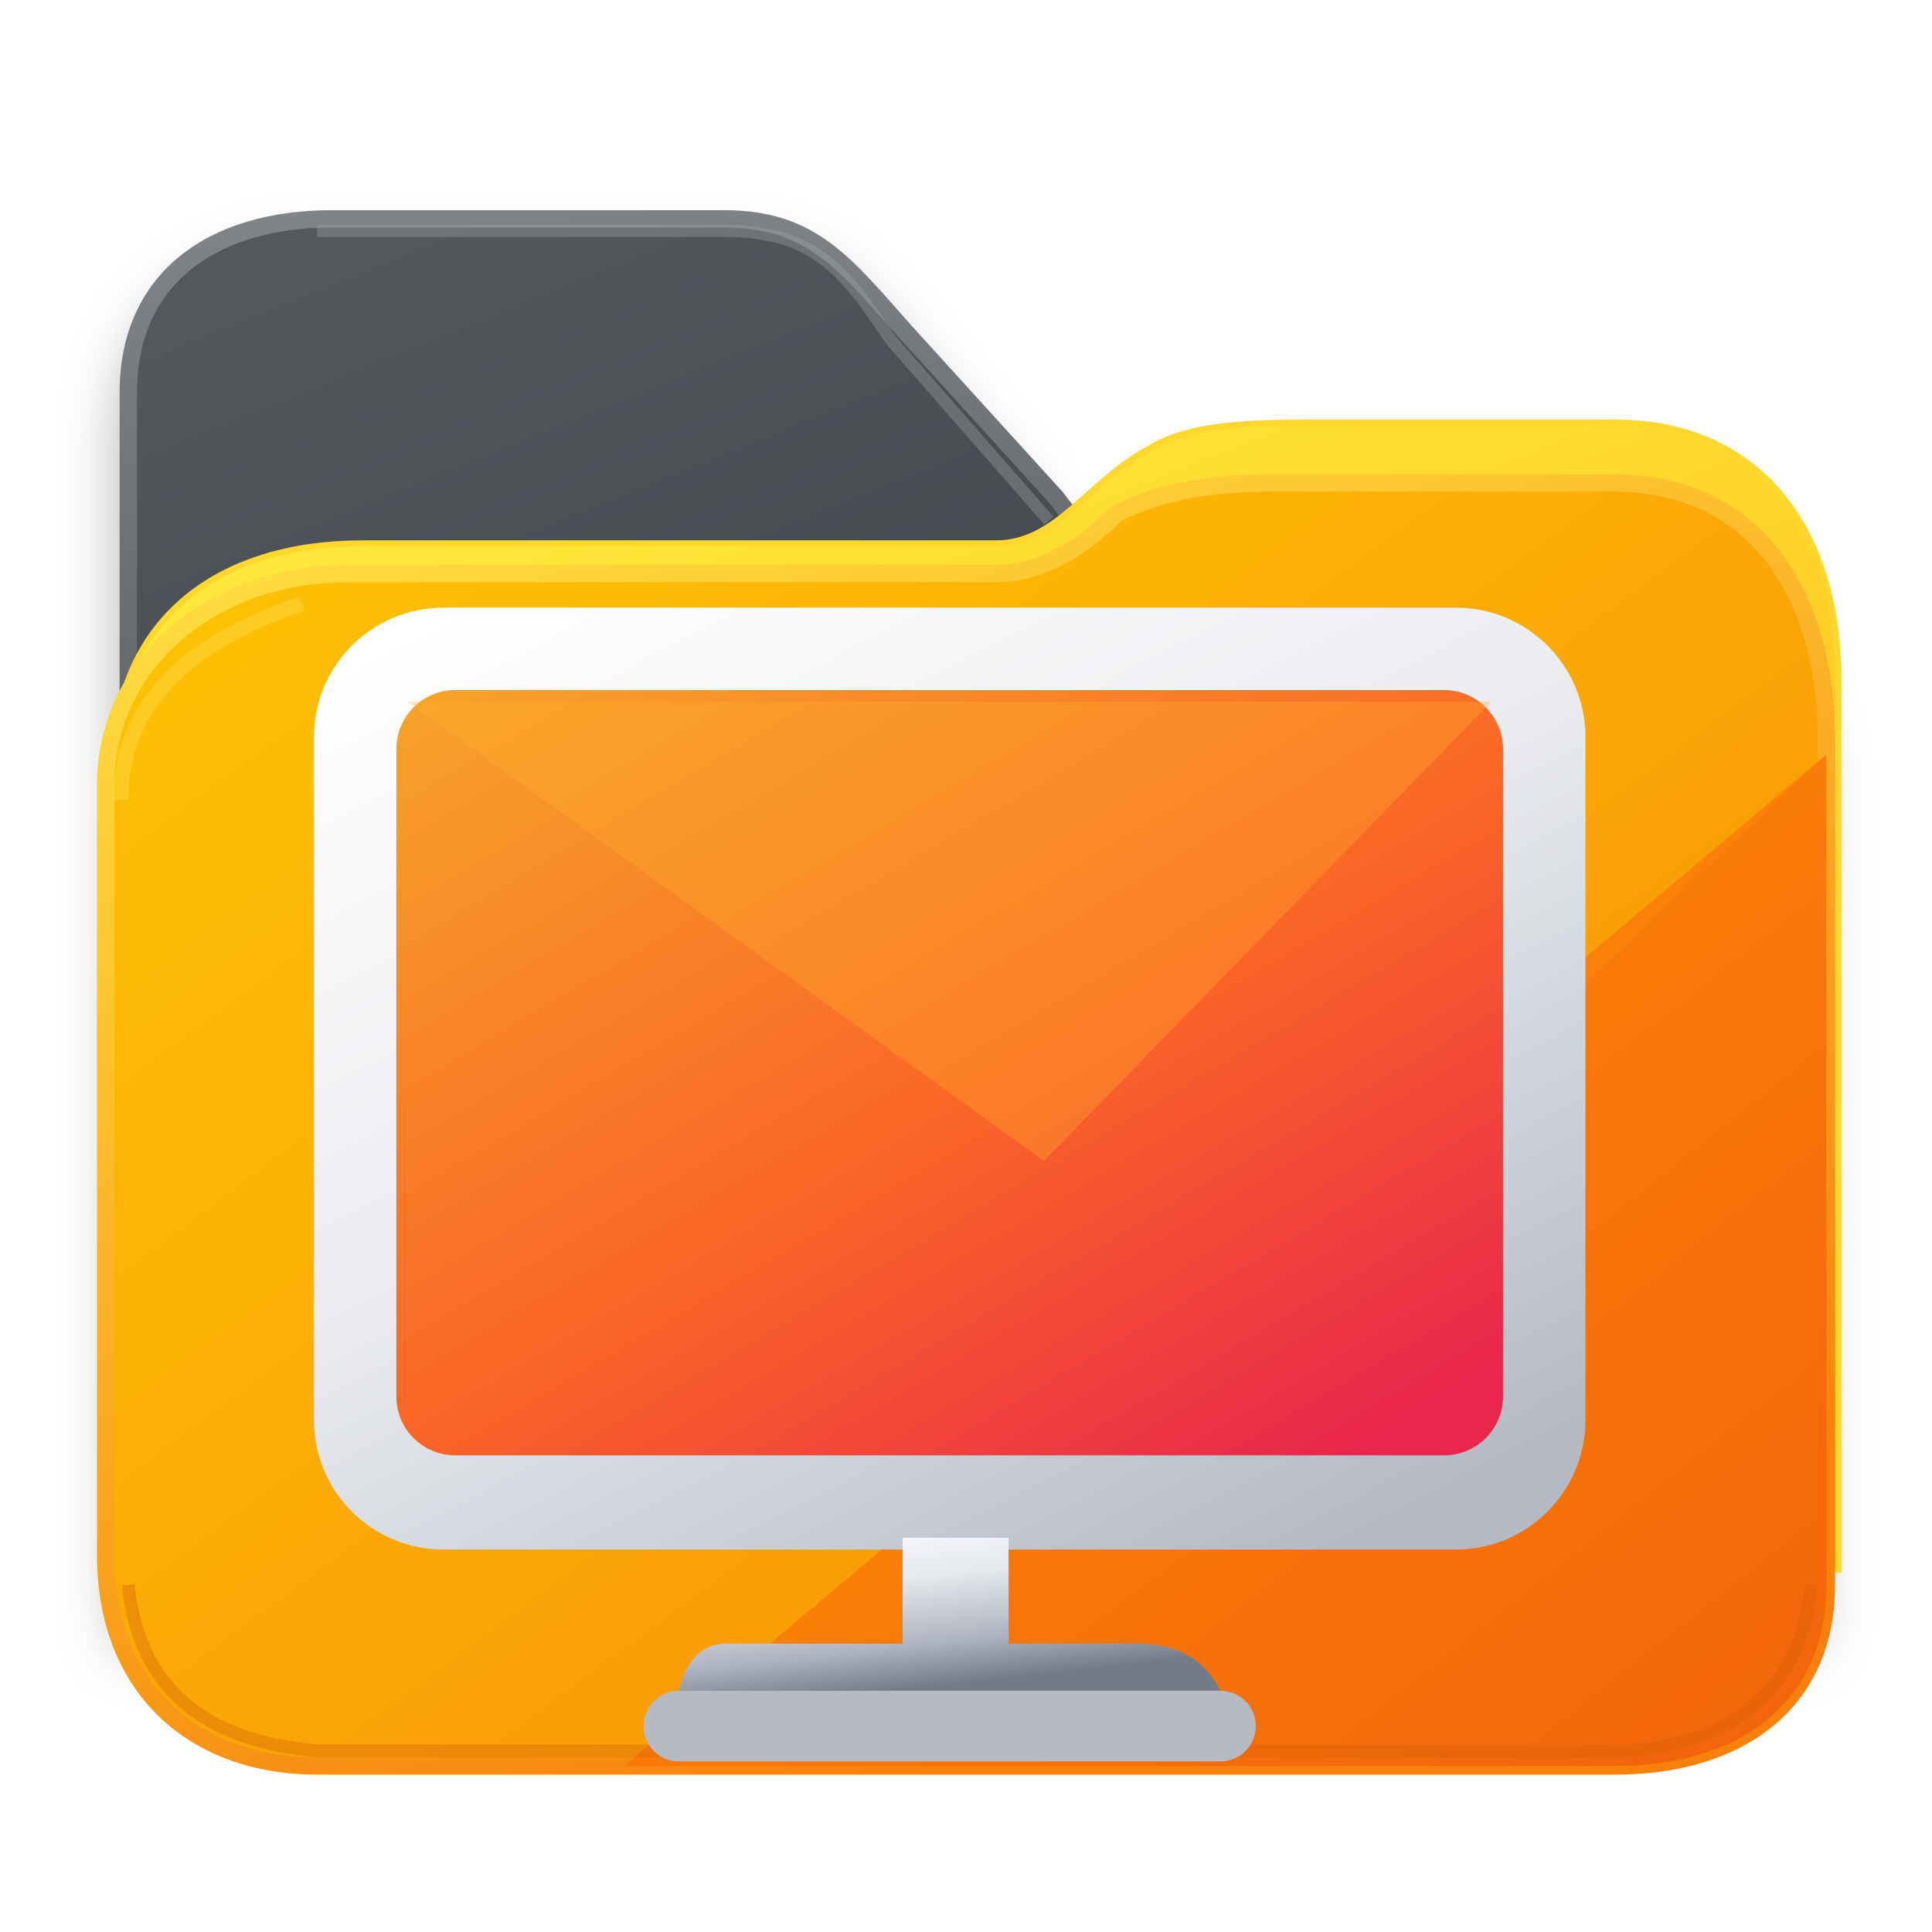
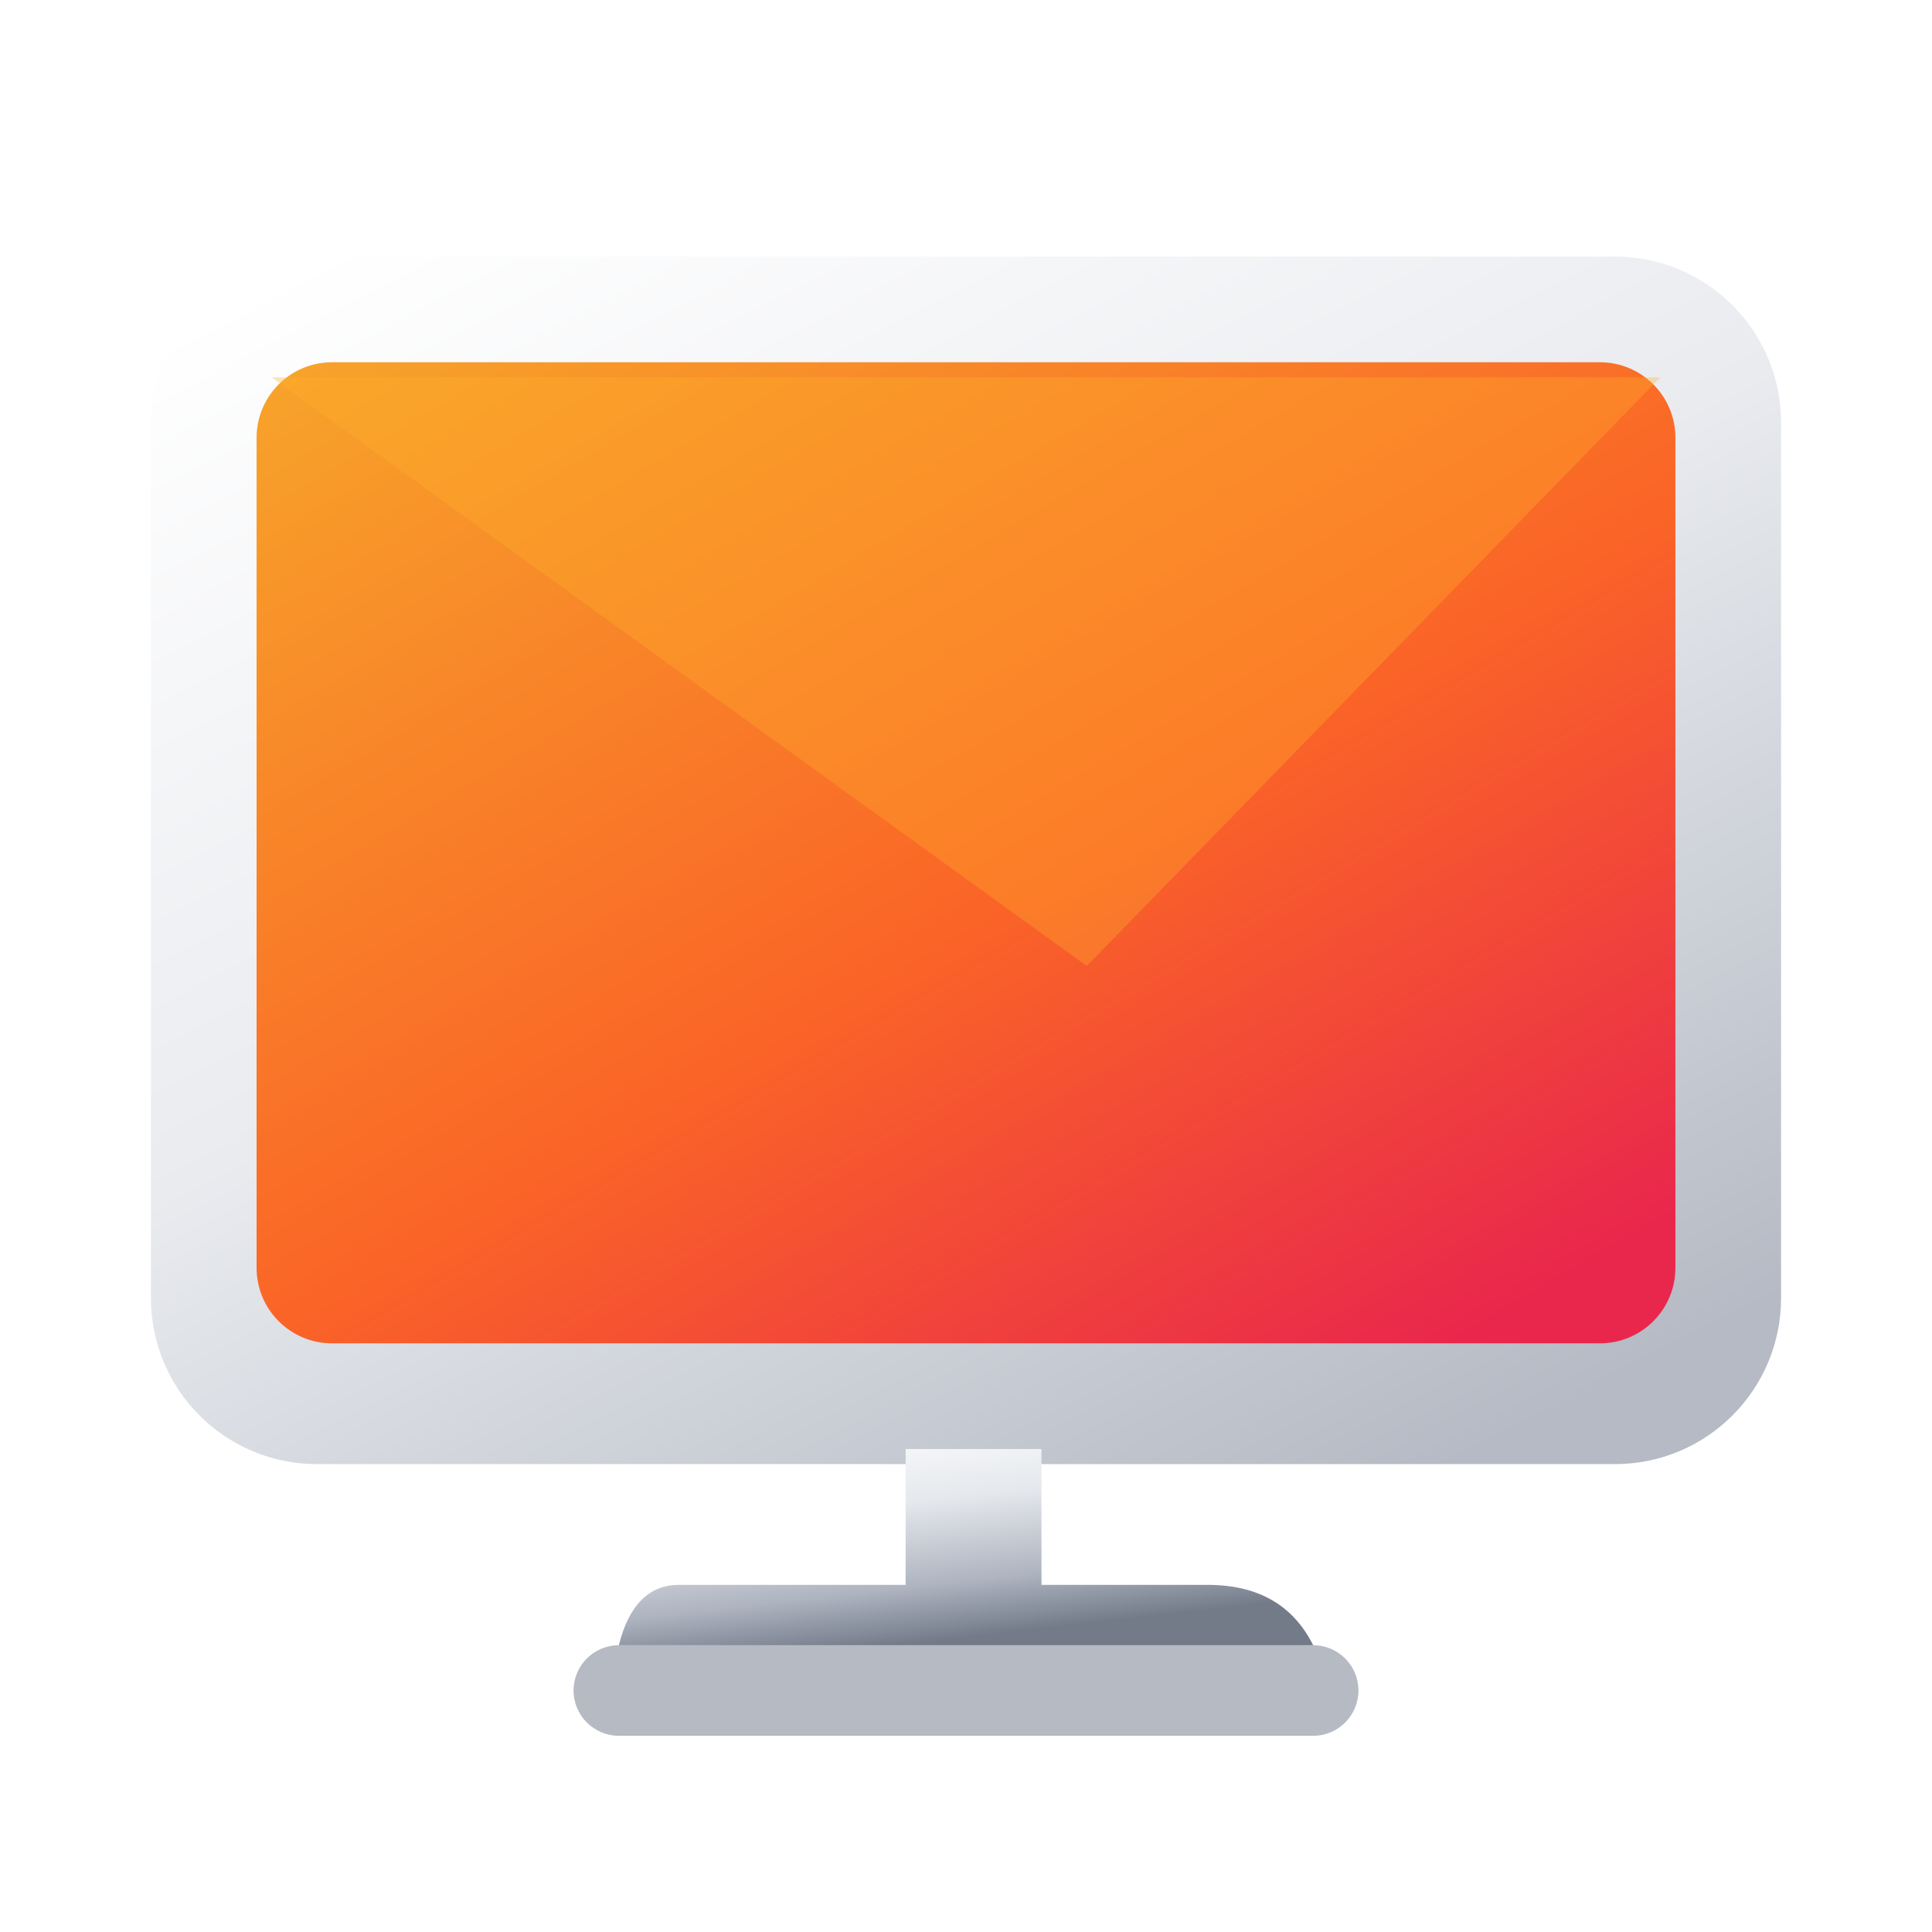
- <svg xmlns="http://www.w3.org/2000/svg" width="128" height="128" viewBox="0 0 128 128" role="img" aria-label="Soplos Linux - folder-desktop">
+ <svg xmlns="http://www.w3.org/2000/svg" width="128" height="128" viewBox="0 0 128 128" role="img" aria-label="Soplos Modern - computer">
  <defs>
    <linearGradient id="gold" x1=".1" y1="0" x2=".92" y2="1" gradientUnits="objectBoundingBox">
      <stop stop-color="#ffde3a" />
      <stop offset=".37" stop-color="#ffb800" />
      <stop offset=".72" stop-color="#ff9100" />
      <stop offset="1" stop-color="#fa5b07" />
    </linearGradient>
    <linearGradient id="orange" x1="0" y1="0" x2="1" y2="1">
      <stop stop-color="#ffc313" />
      <stop offset=".48" stop-color="#ff8500" />
      <stop offset="1" stop-color="#f34c15" />
    </linearGradient>
    <linearGradient id="fire" x1=".2" y1="0" x2=".7" y2="1">
      <stop stop-color="#ffe100" />
      <stop offset=".43" stop-color="#ff8b08" />
      <stop offset=".8" stop-color="#f84d25" />
      <stop offset="1" stop-color="#e82058" />
    </linearGradient>
    <linearGradient id="red" x1="0" y1="0" x2=".85" y2="1">
      <stop stop-color="#ffb350" />
      <stop offset=".5" stop-color="#ff5e21" />
      <stop offset="1" stop-color="#e52544" />
    </linearGradient>
    <linearGradient id="metal" x1="0" y1="0" x2=".4" y2="1">
      <stop stop-color="#fcfdff" />
      <stop offset=".38" stop-color="#e5e8ec" />
      <stop offset=".75" stop-color="#aeb4c0" />
      <stop offset="1" stop-color="#737b89" />
    </linearGradient>
    <linearGradient id="light" x1=".1" y1="0" x2=".8" y2="1">
      <stop stop-color="#ffffff" />
      <stop offset=".48" stop-color="#e9ebef" />
      <stop offset="1" stop-color="#b5bac4" />
    </linearGradient>
    <linearGradient id="dark" x1=".2" y1="0" x2=".7" y2="1">
      <stop stop-color="#858b96" />
      <stop offset=".23" stop-color="#4b525e" />
      <stop offset=".65" stop-color="#313744" />
      <stop offset="1" stop-color="#1f242e" />
    </linearGradient>
    <linearGradient id="panel" x1=".2" y1="0" x2=".8" y2="1">
      <stop stop-color="#444a55" />
      <stop offset="1" stop-color="#191d25" />
    </linearGradient>
    <linearGradient id="glass" x1="0" y1="0" x2="1" y2="1">
      <stop stop-color="#b6bbc4" />
      <stop offset=".23" stop-color="#5e6571" />
      <stop offset="1" stop-color="#20242d" />
    </linearGradient>
    <linearGradient id="green" x1="0" y1="0" x2="1" y2="1">
      <stop stop-color="#7ed74d" />
      <stop offset="1" stop-color="#1f8b36" />
    </linearGradient>
    <linearGradient id="screen" x1="0" y1="0" x2=".85" y2="1">
      <stop stop-color="#f7a42a" />
      <stop offset=".58" stop-color="#fa6427" />
      <stop offset="1" stop-color="#e9274c" />
    </linearGradient>
    <linearGradient id="azure" x1="0" y1="0" x2="1" y2="1">
      <stop stop-color="#8895a9" />
      <stop offset=".6" stop-color="#464e61" />
      <stop offset="1" stop-color="#2a303c" />
    </linearGradient>
    <filter id="shadow" x="-20%" y="-20%" width="150%" height="160%" color-interpolation-filters="sRGB">
      <feGaussianBlur in="SourceAlpha" stdDeviation="2.2" />
      <feOffset dy="3" />
      <feComponentTransfer>
        <feFuncA type="linear" slope=".28" />
      </feComponentTransfer>
      <feMerge>
        <feMergeNode />
        <feMergeNode in="SourceGraphic" />
      </feMerge>
    </filter>
    <filter id="softshadow" x="-15%" y="-15%" width="140%" height="150%">
      <feGaussianBlur in="SourceAlpha" stdDeviation="1.5" />
      <feOffset dy="2" />
      <feComponentTransfer>
        <feFuncA type="linear" slope=".25" />
      </feComponentTransfer>
      <feMerge>
        <feMergeNode />
        <feMergeNode in="SourceGraphic" />
      </feMerge>
    </filter>
-     <linearGradient id="sopGrey" x1=".2" y1="0" x2=".7" y2="1">
-       <stop stop-color="#54575c" />
-       <stop offset=".52" stop-color="#41444a" />
-       <stop offset="1" stop-color="#25282e" />
-     </linearGradient>
-     <linearGradient id="sopBackStroke" x1="0" y1="0" x2=".1" y2="1">
-       <stop stop-color="#81858a" />
-       <stop offset="1" stop-color="#32353a" />
-     </linearGradient>
-     <linearGradient id="sopLip" x1=".1" y1="0" x2=".7" y2="1">
-       <stop stop-color="#ffec41" />
-       <stop offset=".42" stop-color="#ffd62a" />
-       <stop offset="1" stop-color="#fab018" />
-     </linearGradient>
-     <linearGradient id="sopFace" x1="0" y1="0" x2="1" y2="1">
-       <stop stop-color="#fcc504" />
-       <stop offset=".36" stop-color="#fcb105" />
-       <stop offset=".7" stop-color="#f99a07" />
-       <stop offset="1" stop-color="#f68a08" />
-     </linearGradient>
-     <linearGradient id="sopPlainFace" x1=".07" y1=".08" x2=".87" y2="1">
-       <stop stop-color="#fab410" />
-       <stop offset=".53" stop-color="#f5a10e" />
-       <stop offset="1" stop-color="#ee900c" />
-     </linearGradient>
-     <linearGradient id="sopOrangeFacet" x1="0" y1="0" x2="1" y2="1">
-       <stop stop-color="#ee900c" />
-       <stop offset=".46" stop-color="#fb7a08" />
-       <stop offset="1" stop-color="#ef560c" />
-     </linearGradient>
-     <linearGradient id="sopPhotoFacet" x1="0" y1="0" x2="1" y2="1">
-       <stop stop-color="#f5a10e" />
-       <stop offset=".5" stop-color="#ff810a" />
-       <stop offset="1" stop-color="#f35a0a" />
-     </linearGradient>
-     <linearGradient id="sopPaper" x1="0" y1="0" x2="1" y2="1">
-       <stop stop-color="#fff" />
-       <stop offset=".45" stop-color="#fafafa" />
-       <stop offset="1" stop-color="#d9dce0" />
-     </linearGradient>
-     <linearGradient id="sopGlyphDark" x1=".1" y1="0" x2=".8" y2="1">
-       <stop stop-color="#535a65" />
-       <stop offset=".56" stop-color="#363e4b" />
-       <stop offset="1" stop-color="#252c38" />
-     </linearGradient>
-     <linearGradient id="sopImageTile" x1="0" y1="0" x2="1" y2="1">
-       <stop stop-color="#ffa36d" />
-       <stop offset=".55" stop-color="#ff735b" />
-       <stop offset="1" stop-color="#f04d44" />
-     </linearGradient>
-     <linearGradient id="sopOutline" x1="0" y1="0" x2=".5" y2="1">
-       <stop stop-color="#ffe544" />
-       <stop offset="1" stop-color="#f7810a" />
-     </linearGradient>
-     <clipPath id="sopFrontClip">
-       <path d="M7 52 C7 44 14 38 23 38 H66 Q70 38 74 34 Q78 32 84 32 H107 C116 32 121 39 121 49 V105 C121 113 115 117 107 117 H21 C13 117 7 112 7 103 Z" />
-     </clipPath>
-     <filter id="sopBlurShadow" x="-20%" y="-20%" width="140%" height="160%">
-       <feGaussianBlur stdDeviation="2" />
-     </filter>
  </defs>
-   <path d="M8 56 V26 C8 18 14 14 22 14 H48 C54 14 56 16 60 21 L70 33 C73 37 76 37 83 37 H107 C115 37 120 42 120 50 V106 H8 Z" fill="#000" opacity=".31" transform="translate(0 3)" filter="url(#sopBlurShadow)" />
-   <path d="M8.5 54 V26 C8.5 18.5 14 14.5 22 14.5 H48 C53.8 14.5 56 17.5 60 22 L70 33 C72.5 36.5 75.5 37 83 37 H108 C115 37 119.5 42 119.5 49 V104 H8.5Z" fill="url(#sopGrey)" stroke="url(#sopBackStroke)" stroke-width="1.15" />
-   <path d="M21 15.3 H48 C54 15.3 56 18 59 22.5 L69.5 34.5" fill="none" stroke="#9fa2a6" stroke-width=".8" opacity=".38" />
-   <path d="M7.5 56 V51 C7.5 41 14.5 36 24 36 H66 C70 36 72 32 76 29.8 C78 28.5 81 28 86 28 H107 C116.5 28 121.8 35 121.8 45 V104 H7.5Z" fill="url(#sopLip)" stroke="#ffd72d" stroke-width=".4" />
-   <path d="M7 52 C7 44 14 38 23 38 H66 Q70 38 74 34 Q78 32 84 32 H107 C116 32 121 39 121 49 V105 C121 113 115 117 107 117 H21 C13 117 7 112 7 103 Z" fill="url(#sopFace)" stroke="url(#sopOutline)" stroke-width="1.15" />
-   <g clip-path="url(#sopFrontClip)">
-     <path d="M121 50 39 119 H124 Z" fill="url(#sopOrangeFacet)" opacity=".80" />
-     <path d="M121 50 62 106 70 116 122 116Z" fill="#f66c09" opacity=".30" />
-   </g>
-   <path d="M8 53 Q8 44 20 40" fill="none" stroke="#ffda45" stroke-width="1" opacity=".46" />
-   <path d="M8.5 105 Q9.5 115 21 116 H108 Q119 115 120 105" fill="none" stroke="#d65f07" stroke-width=".85" opacity=".36" />
-   <g transform="translate(13 27) scale(.78)">
+   <g>
    <g>
      <rect x="10" y="17" width="108" height="80" rx="11" fill="url(#light)" />
      <rect x="17" y="24" width="94" height="65" rx="5" fill="url(#screen)" />
      <path d="M60 96V105H45Q42 105 41 109H87Q85 105 80 105H69V96Z" fill="url(#metal)" />
      <rect x="38" y="109" width="52" height="6" rx="3" fill="#b6bac2" />
      <path d="M18 25H110L72 64Z" fill="#ffb12c" opacity=".33" />
    </g>
  </g>
</svg>
